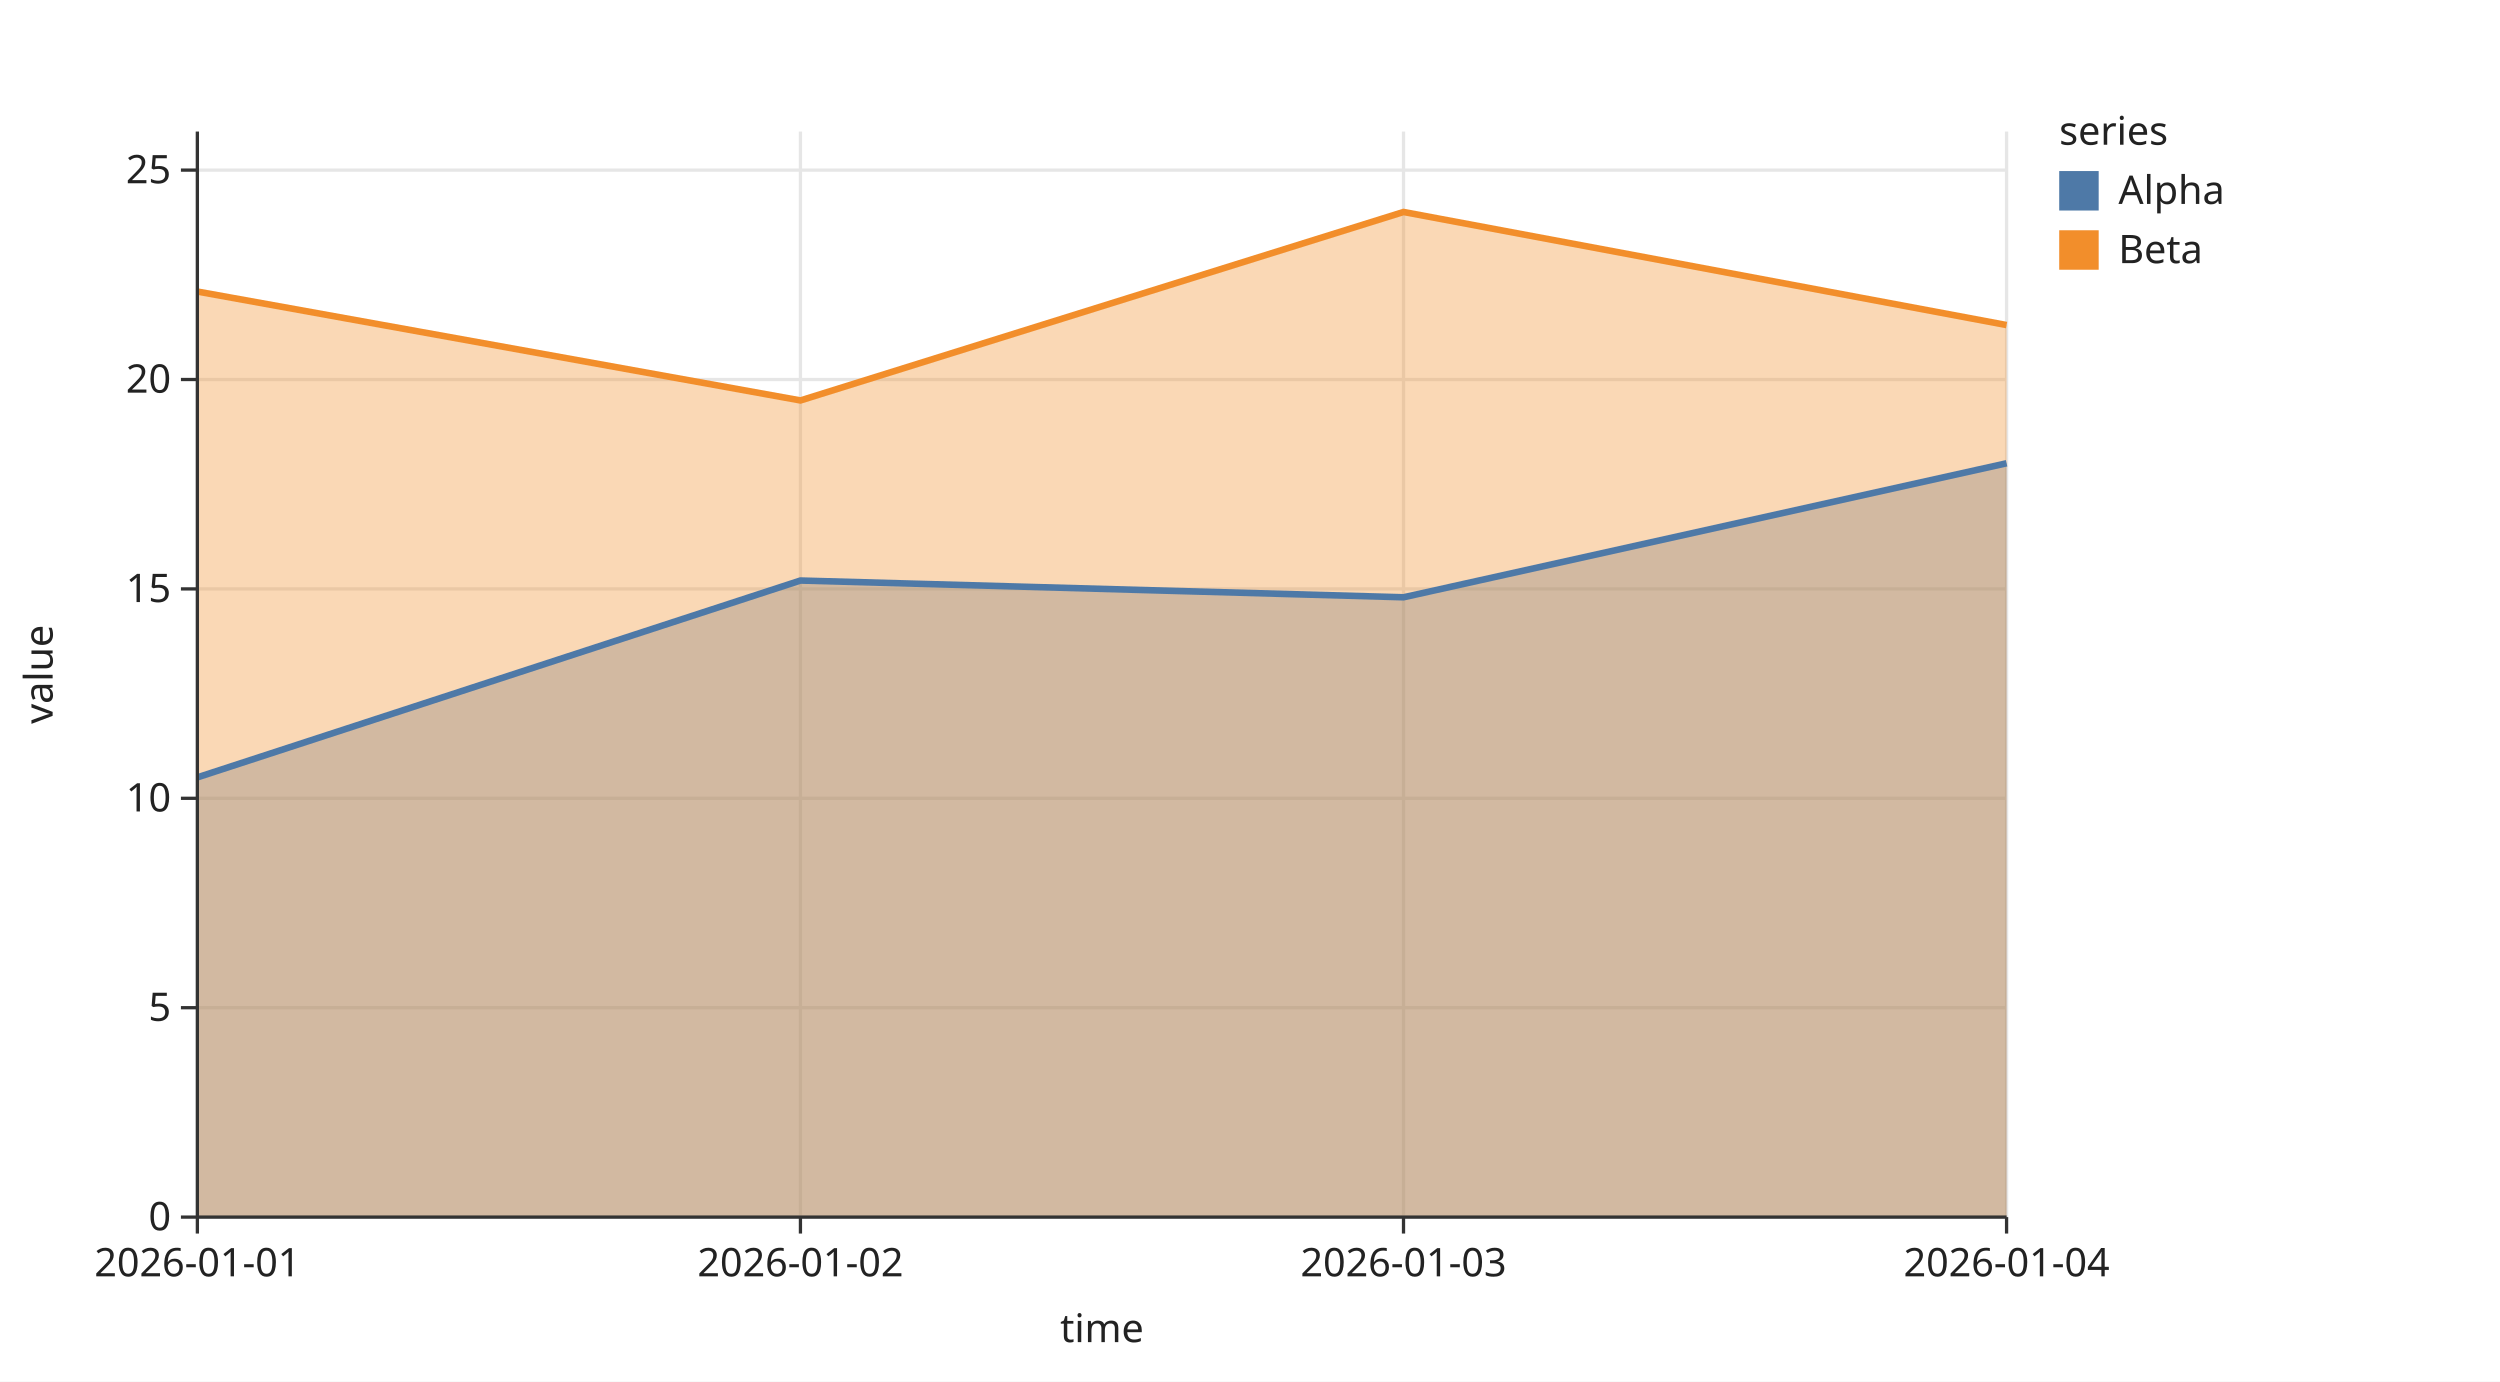
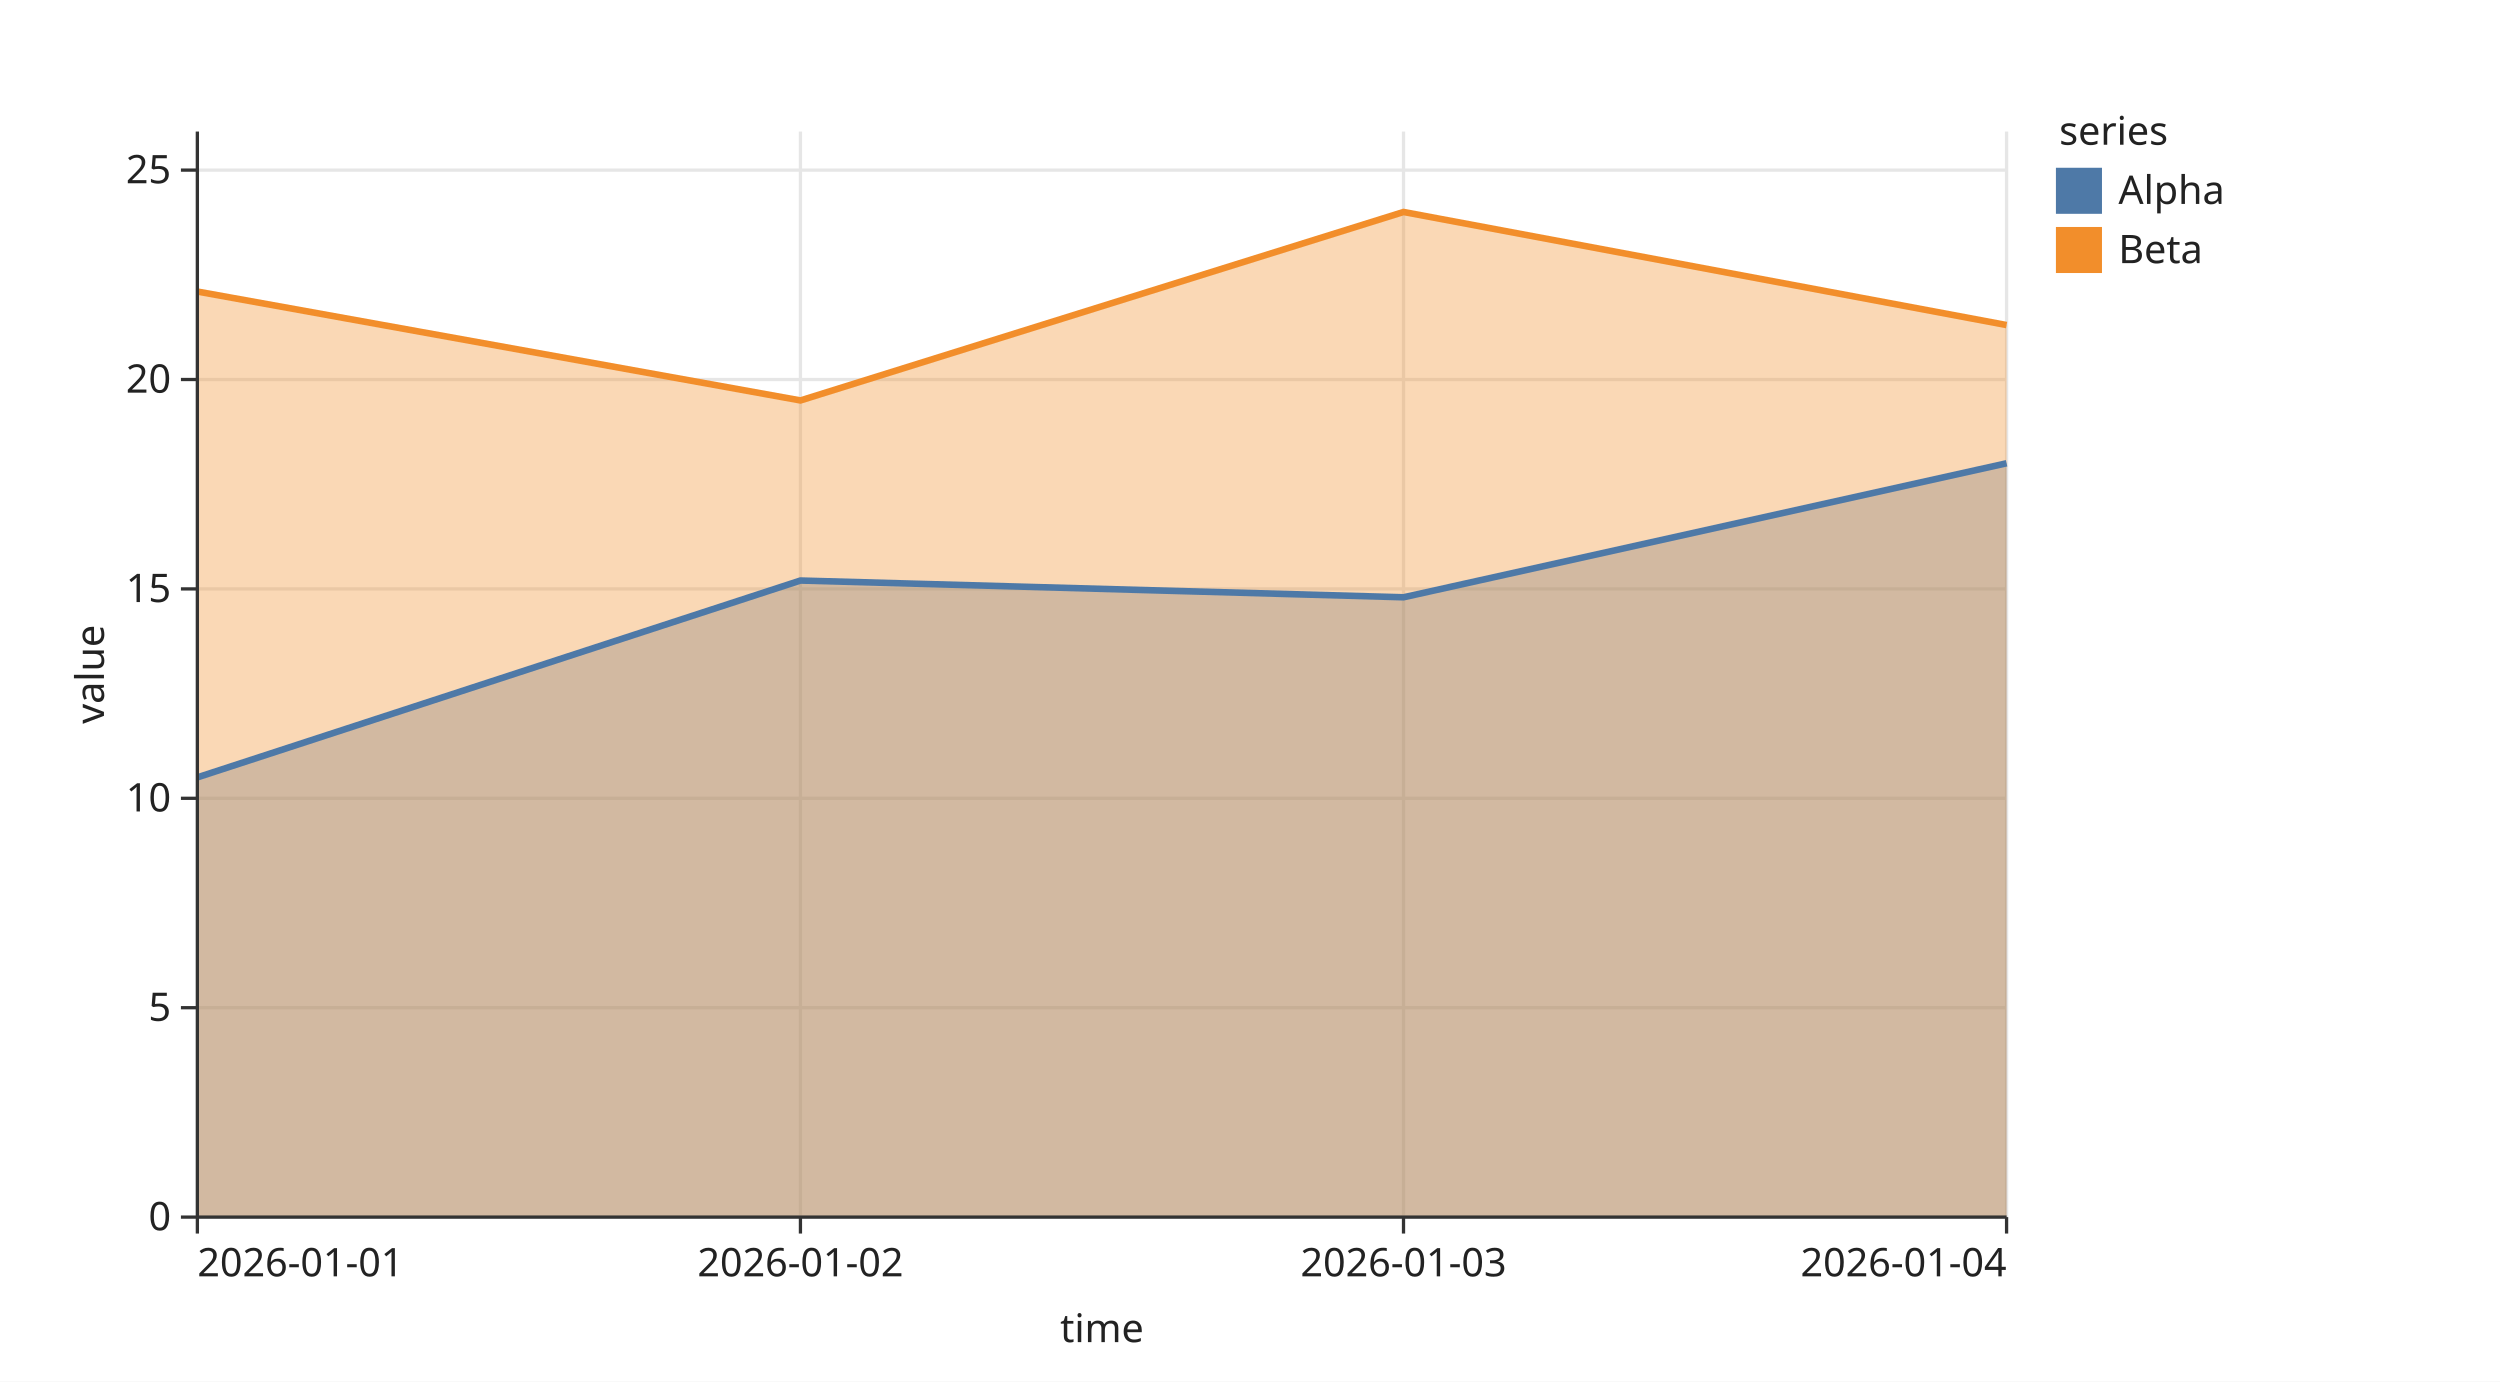
<svg xmlns="http://www.w3.org/2000/svg" width="760" height="420" viewBox="0 0 760 420" role="img">
  <rect class="algraf-background" x="0" y="0" width="760" height="420" fill="#ffffff" />
  <rect class="algraf-plot-area" x="60" y="40" width="550" height="330" fill="#ffffff" />
  <g class="algraf-grid">
    <line x1="60" y1="40" x2="60" y2="370" stroke="#e6e6e6" stroke-width="1" />
    <line x1="243.333" y1="40" x2="243.333" y2="370" stroke="#e6e6e6" stroke-width="1" />
    <line x1="426.667" y1="40" x2="426.667" y2="370" stroke="#e6e6e6" stroke-width="1" />
    <line x1="610" y1="40" x2="610" y2="370" stroke="#e6e6e6" stroke-width="1" />
    <line x1="60" y1="370" x2="610" y2="370" stroke="#e6e6e6" stroke-width="1" />
    <line x1="60" y1="306.343" x2="610" y2="306.343" stroke="#e6e6e6" stroke-width="1" />
    <line x1="60" y1="242.685" x2="610" y2="242.685" stroke="#e6e6e6" stroke-width="1" />
    <line x1="60" y1="179.028" x2="610" y2="179.028" stroke="#e6e6e6" stroke-width="1" />
    <line x1="60" y1="115.37" x2="610" y2="115.37" stroke="#e6e6e6" stroke-width="1" />
    <line x1="60" y1="51.713" x2="610" y2="51.713" stroke="#e6e6e6" stroke-width="1" />
  </g>
  <g class="algraf-layer algraf-geom-area">
    <path d="M60 236.319 L243.333 176.481 L426.667 181.574 L610 140.833 L610 370 L60 370 Z" fill="#4E79A7" opacity="0.35" />
    <path d="M60 88.634 L243.333 121.736 L426.667 64.444 L610 98.819 L610 370 L60 370 Z" fill="#F28E2B" opacity="0.35" />
  </g>
  <g class="algraf-layer algraf-geom-line">
    <path d="M60 236.319 L243.333 176.481 L426.667 181.574 L610 140.833" fill="none" stroke="#4E79A7" stroke-width="2" opacity="1" />
    <path d="M60 88.634 L243.333 121.736 L426.667 64.444 L610 98.819" fill="none" stroke="#F28E2B" stroke-width="2" opacity="1" />
  </g>
  <g class="algraf-axes">
    <line x1="60" y1="370" x2="610" y2="370" stroke="#333333" stroke-width="1" />
    <line x1="60" y1="370" x2="60" y2="375" stroke="#333333" stroke-width="1" />
-     <text x="60" y="388" text-anchor="middle" font-family="system-ui, sans-serif" font-size="12" fill="#222222">2026-01-01</text>
+     <text x="60" y="388" text-anchor="start" font-family="system-ui, sans-serif" font-size="12" fill="#222222">2026-01-01</text>
    <line x1="243.333" y1="370" x2="243.333" y2="375" stroke="#333333" stroke-width="1" />
    <text x="243.333" y="388" text-anchor="middle" font-family="system-ui, sans-serif" font-size="12" fill="#222222">2026-01-02</text>
    <line x1="426.667" y1="370" x2="426.667" y2="375" stroke="#333333" stroke-width="1" />
    <text x="426.667" y="388" text-anchor="middle" font-family="system-ui, sans-serif" font-size="12" fill="#222222">2026-01-03</text>
    <line x1="610" y1="370" x2="610" y2="375" stroke="#333333" stroke-width="1" />
-     <text x="610" y="388" text-anchor="middle" font-family="system-ui, sans-serif" font-size="12" fill="#222222">2026-01-04</text>
+     <text x="610" y="388" text-anchor="end" font-family="system-ui, sans-serif" font-size="12" fill="#222222">2026-01-04</text>
    <text x="335" y="408" text-anchor="middle" font-family="system-ui, sans-serif" font-size="12" fill="#222222">time</text>
    <line x1="60" y1="40" x2="60" y2="370" stroke="#333333" stroke-width="1" />
    <line x1="55" y1="370" x2="60" y2="370" stroke="#333333" stroke-width="1" />
    <text x="52" y="374" text-anchor="end" font-family="system-ui, sans-serif" font-size="12" fill="#222222">0</text>
    <line x1="55" y1="306.343" x2="60" y2="306.343" stroke="#333333" stroke-width="1" />
    <text x="52" y="310.343" text-anchor="end" font-family="system-ui, sans-serif" font-size="12" fill="#222222">5</text>
    <line x1="55" y1="242.685" x2="60" y2="242.685" stroke="#333333" stroke-width="1" />
    <text x="52" y="246.685" text-anchor="end" font-family="system-ui, sans-serif" font-size="12" fill="#222222">10</text>
    <line x1="55" y1="179.028" x2="60" y2="179.028" stroke="#333333" stroke-width="1" />
    <text x="52" y="183.028" text-anchor="end" font-family="system-ui, sans-serif" font-size="12" fill="#222222">15</text>
    <line x1="55" y1="115.37" x2="60" y2="115.37" stroke="#333333" stroke-width="1" />
    <text x="52" y="119.37" text-anchor="end" font-family="system-ui, sans-serif" font-size="12" fill="#222222">20</text>
    <line x1="55" y1="51.713" x2="60" y2="51.713" stroke="#333333" stroke-width="1" />
    <text x="52" y="55.713" text-anchor="end" font-family="system-ui, sans-serif" font-size="12" fill="#222222">25</text>
-     <text x="16" y="205" text-anchor="middle" transform="rotate(-90 16 205)" font-family="system-ui, sans-serif" font-size="12" fill="#222222">value</text>
+     <text x="31.6" y="205" text-anchor="middle" transform="rotate(-90 31.6 205)" font-family="system-ui, sans-serif" font-size="12" fill="#222222">value</text>
  </g>
  <g class="algraf-legends">
    <text x="626" y="44" text-anchor="start" font-family="system-ui, sans-serif" font-size="12" fill="#222222">series</text>
-     <rect x="626" y="52" width="12" height="12" fill="#4E79A7" />
+     <rect x="626" y="52" width="12" height="12" fill="#4E79A7" stroke="#4E79A7" stroke-width="2" />
    <text x="644" y="62" text-anchor="start" font-family="system-ui, sans-serif" font-size="12" fill="#222222">Alpha</text>
-     <rect x="626" y="70" width="12" height="12" fill="#F28E2B" />
+     <rect x="626" y="70" width="12" height="12" fill="#F28E2B" stroke="#F28E2B" stroke-width="2" />
    <text x="644" y="80" text-anchor="start" font-family="system-ui, sans-serif" font-size="12" fill="#222222">Beta</text>
  </g>
</svg>
